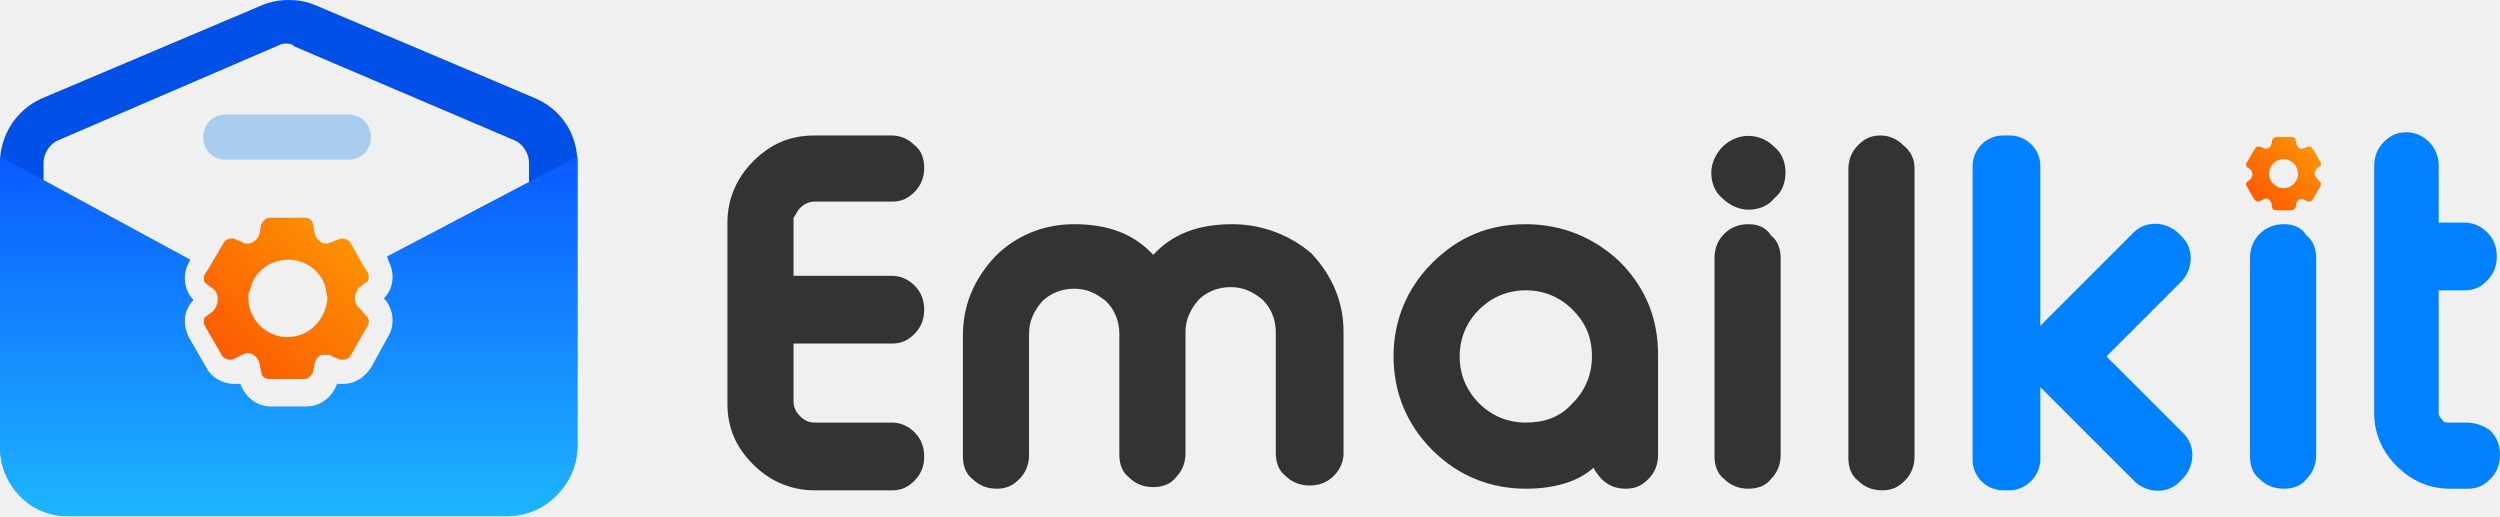
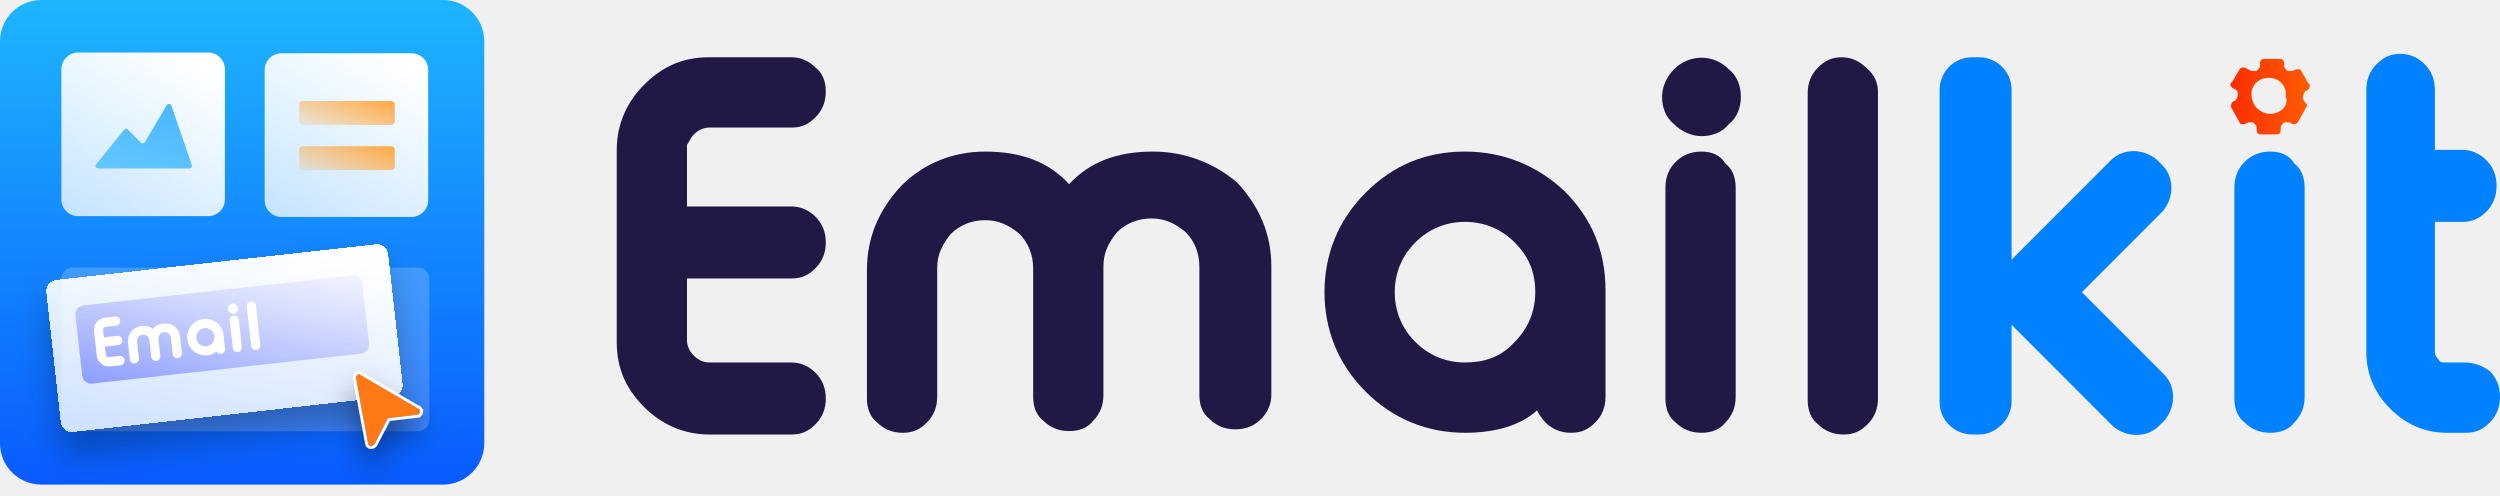
- <svg xmlns="http://www.w3.org/2000/svg" width="155" height="32" viewBox="0 0 155 32" fill="none">
-   <path d="M126.1 20.9L126.4 20.6C127.1 19.9 128.3 19.9 129.1 20.6L135.4 26.9C136.1 27.6 136.1 28.8 135.4 29.6L135.1 29.9C134.4 30.6 133.2 30.6 132.4 29.9L126.1 23.6C125.3 22.8 125.3 21.6 126.1 20.9Z" fill="#0081FF" />
-   <path fill-rule="evenodd" clip-rule="evenodd" d="M143.507 10.768C143.507 10.858 143.553 10.994 143.643 11.04L143.825 11.266C143.916 11.312 143.916 11.448 143.87 11.539L143.371 12.4C143.326 12.445 143.281 12.491 143.19 12.491H143.099L142.873 12.4C142.827 12.355 142.782 12.355 142.736 12.355H142.555C142.464 12.4 142.374 12.536 142.374 12.627L142.328 12.854C142.283 12.944 142.192 13.035 142.102 13.035H141.104C140.968 13.035 140.877 12.944 140.877 12.854L140.832 12.627C140.832 12.536 140.741 12.4 140.65 12.355C140.605 12.309 140.56 12.309 140.469 12.309C140.446 12.309 140.424 12.321 140.401 12.332C140.378 12.344 140.356 12.355 140.333 12.355L140.061 12.491H139.97C139.925 12.491 139.834 12.445 139.789 12.4L139.29 11.539C139.244 11.448 139.244 11.312 139.335 11.266L139.517 11.13C139.607 11.04 139.653 10.904 139.653 10.813C139.653 10.677 139.607 10.541 139.517 10.495L139.335 10.359C139.244 10.314 139.244 10.178 139.29 10.087L139.38 9.951L139.834 9.18C139.879 9.135 139.925 9.09 140.015 9.09H140.106L140.333 9.18C140.378 9.226 140.424 9.226 140.469 9.226C140.514 9.226 140.605 9.226 140.65 9.18C140.741 9.135 140.832 8.999 140.832 8.908L140.877 8.681C140.922 8.591 141.013 8.5 141.104 8.5H142.102C142.238 8.5 142.328 8.591 142.328 8.681L142.374 8.908C142.374 8.999 142.464 9.135 142.555 9.18C142.6 9.226 142.646 9.226 142.736 9.226C142.759 9.226 142.782 9.214 142.804 9.203C142.827 9.192 142.85 9.18 142.873 9.18L143.099 9.09H143.19C143.235 9.09 143.326 9.135 143.371 9.18L143.78 9.906L143.87 10.042C143.916 10.133 143.916 10.269 143.825 10.314L143.643 10.45C143.553 10.541 143.507 10.677 143.507 10.768ZM142.48 10.768C142.48 11.265 142.077 11.668 141.58 11.668C141.083 11.668 140.68 11.265 140.68 10.768C140.68 10.271 141.083 9.868 141.58 9.868C142.077 9.868 142.48 10.271 142.48 10.768Z" fill="url(#paint0_linear_1311_1037)" />
-   <path d="M49.6 12.9C49.8 12.7 50.1 12.5 50.5 12.5H55.3C55.9 12.5 56.3 12.3 56.7 11.9C57.1 11.5 57.3 11 57.3 10.4C57.3 9.8 57.1 9.3 56.7 9C56.3 8.6 55.8 8.4 55.3 8.4H50.5C49 8.4 47.8 8.9 46.7 10C45.7 11 45.1 12.3 45.1 13.8V25C45.1 26.5 45.6 27.7 46.7 28.8C47.7 29.8 49 30.4 50.5 30.4H55.3C55.9 30.4 56.3 30.2 56.7 29.8C57.1 29.4 57.3 28.9 57.3 28.3C57.3 27.7 57.1 27.2 56.7 26.8C56.3 26.4 55.8 26.2 55.3 26.2H50.5C50.2 26.2 49.9 26.1 49.6 25.8C49.4 25.6 49.2 25.3 49.2 24.9V21.3H55.3C55.9 21.3 56.3 21.1 56.7 20.7C57.1 20.3 57.3 19.8 57.3 19.2C57.3 18.6 57.1 18.1 56.7 17.7C56.3 17.3 55.8 17.1 55.3 17.1H49.2V13.5C49.3 13.4 49.4 13.1 49.6 12.9Z" fill="#333333" />
-   <path d="M76.4 13.9C74.3 13.9 72.7 14.5 71.5 15.8C70.3 14.5 68.7 13.9 66.6 13.9C64.7 13.9 63 14.6 61.7 15.9C60.4 17.3 59.7 18.9 59.7 20.8V28.3C59.7 28.9 59.9 29.4 60.3 29.7C60.7 30.1 61.2 30.3 61.8 30.3C62.4 30.3 62.8 30.1 63.2 29.7C63.6 29.3 63.8 28.8 63.8 28.2V20.7C63.8 19.9 64.1 19.3 64.6 18.7C65.1 18.2 65.8 17.9 66.6 17.9C67.4 17.9 68 18.2 68.6 18.7C69.1 19.2 69.4 19.9 69.4 20.7V28.2C69.4 28.8 69.6 29.3 70 29.6C70.4 30 70.9 30.2 71.5 30.2C72.1 30.2 72.6 30 72.9 29.6C73.3 29.2 73.5 28.7 73.5 28.1V20.6C73.5 19.8 73.8 19.2 74.3 18.6C74.8 18.1 75.5 17.8 76.3 17.8C77.1 17.8 77.7 18.1 78.3 18.6C78.8 19.1 79.1 19.8 79.1 20.6V28.1C79.1 28.7 79.3 29.2 79.7 29.5C80.1 29.9 80.6 30.1 81.2 30.1C81.8 30.1 82.3 29.9 82.7 29.5C83.1 29.1 83.3 28.6 83.3 28.1V20.6C83.3 18.7 82.6 17.1 81.3 15.7C80 14.6 78.3 13.9 76.4 13.9Z" fill="#333333" />
-   <path d="M94.6 13.9C92.3 13.9 90.4 14.7 88.8 16.3C87.2 17.9 86.4 19.9 86.4 22.1C86.4 24.3 87.2 26.3 88.8 27.9C90.4 29.5 92.4 30.3 94.6 30.3C96.3 30.3 97.8 29.9 98.8 29C98.9 29.2 99.1 29.5 99.3 29.7C99.7 30.1 100.2 30.3 100.8 30.3C101.4 30.3 101.8 30.1 102.2 29.7C102.6 29.3 102.8 28.8 102.8 28.2V22C102.8 19.7 102 17.8 100.4 16.2C98.8 14.7 96.8 13.9 94.6 13.9ZM94.6 26.2C93.5 26.2 92.5 25.8 91.7 25C90.9 24.2 90.5 23.2 90.5 22.1C90.5 21 90.9 20 91.7 19.2C92.5 18.4 93.5 18 94.6 18C95.7 18 96.7 18.4 97.5 19.2C98.3 20 98.7 20.9 98.7 22.1C98.7 23.2 98.3 24.2 97.5 25C96.7 25.9 95.7 26.2 94.6 26.2Z" fill="#333333" />
-   <path d="M108.4 13.9C107.8 13.9 107.3 14.1 106.9 14.5C106.5 14.9 106.3 15.4 106.3 16V28.3C106.3 28.9 106.5 29.4 106.9 29.7C107.3 30.1 107.8 30.3 108.4 30.3C109 30.3 109.5 30.1 109.8 29.7C110.2 29.3 110.4 28.8 110.4 28.2V16C110.4 15.4 110.2 14.9 109.8 14.6C109.5 14.1 109 13.9 108.4 13.9Z" fill="#333333" />
-   <path d="M106.8 9.1C106.4 9.5 106.1 10.1 106.1 10.7C106.1 11.3 106.3 11.9 106.8 12.3C107.2 12.7 107.8 13 108.4 13C109 13 109.6 12.8 110 12.3C110.5 11.9 110.7 11.3 110.7 10.7C110.7 10.1 110.5 9.5 110 9.1C109.1 8.2 107.7 8.2 106.8 9.1Z" fill="#333333" />
-   <path d="M118 9C117.6 8.6 117.1 8.4 116.6 8.4C116 8.4 115.6 8.6 115.2 9C114.8 9.4 114.6 9.9 114.6 10.5V28.4C114.6 29 114.8 29.5 115.2 29.8C115.6 30.2 116.1 30.4 116.7 30.4C117.3 30.4 117.7 30.2 118.1 29.8C118.5 29.4 118.7 28.9 118.7 28.3V10.4C118.7 9.9 118.5 9.4 118 9Z" fill="#333333" />
-   <path d="M141.6 13.9C141 13.9 140.5 14.1 140.1 14.5C139.7 14.9 139.5 15.4 139.5 16V28.3C139.5 28.9 139.7 29.4 140.1 29.7C140.5 30.1 141 30.3 141.6 30.3C142.2 30.3 142.7 30.1 143 29.7C143.4 29.3 143.6 28.8 143.6 28.2V16C143.6 15.4 143.4 14.9 143 14.6C142.7 14.1 142.2 13.9 141.6 13.9Z" fill="#0081FF" />
-   <path d="M152.9 26.2H151.8C151.6 26.2 151.5 26.2 151.4 26C151.3 25.9 151.2 25.8 151.2 25.6V18H152.8C153.4 18 153.8 17.8 154.2 17.4C154.6 17 154.8 16.5 154.8 15.9C154.8 15.3 154.6 14.8 154.2 14.4C153.8 14 153.3 13.8 152.8 13.8H151.2V10.3C151.2 9.7 151 9.2 150.6 8.8C150.2 8.4 149.7 8.2 149.2 8.2C148.6 8.2 148.2 8.4 147.8 8.8C147.4 9.2 147.2 9.7 147.2 10.3V25.6C147.2 26.9 147.7 28 148.6 28.9C149.5 29.8 150.6 30.3 151.9 30.3H153C153.6 30.3 154 30.1 154.4 29.7C154.8 29.3 155 28.8 155 28.2C155 27.6 154.8 27.1 154.4 26.7C154 26.4 153.5 26.2 152.9 26.2Z" fill="#0081FF" />
-   <path d="M126.3 23.7L126 23.4C125.3 22.7 125.3 21.5 126 20.7L132.3 14.4C133 13.7 134.2 13.7 135 14.4L135.3 14.7C136 15.4 136 16.6 135.3 17.4L129 23.7C128.3 24.4 127.1 24.4 126.3 23.7Z" fill="#0081FF" />
-   <path d="M124.6 30.4H124.2C123.2 30.4 122.3 29.6 122.3 28.5V10.3C122.3 9.3 123.1 8.4 124.2 8.4H124.6C125.6 8.4 126.5 9.2 126.5 10.3V28.5C126.5 29.5 125.6 30.4 124.6 30.4Z" fill="#0081FF" />
-   <path d="M31.5 32H4.2C1.9 32 0 30.1 0 27.7V10.1C0 8.4 1 6.8 2.6 6.1L16.3 0.3C17.3 -0.1 18.5 -0.1 19.5 0.3L33.2 6.1C34.8 6.8 35.8 8.3 35.8 10.1V27.7C35.7 30.1 33.8 32 31.5 32ZM17.8 2.7C17.6 2.7 17.5 2.7 17.3 2.8L3.6 8.7C3.1 8.9 2.7 9.5 2.7 10.1V27.7C2.7 28.6 3.3 29.2 4.1 29.2H31.4C32.2 29.2 32.8 28.5 32.8 27.7V10.1C32.8 9.5 32.4 8.9 31.9 8.7L18.3 2.9C18.2 2.8 18 2.7 17.8 2.7Z" fill="url(#paint1_linear_1311_1037)" />
-   <path d="M21.6 9.9H14C13.2 9.9 12.6 9.3 12.6 8.5C12.6 7.7 13.2 7.1 14 7.1H21.6C22.4 7.1 23 7.7 23 8.5C23 9.3 22.4 9.9 21.6 9.9Z" fill="#007CEF" fill-opacity="0.3" />
-   <path d="M24 15.9L24.1 16.2C24.5 17 24.4 17.9 23.8 18.5C24.4 19.1 24.5 20.1 24.1 20.8L23 22.8C22.6 23.4 22 23.8 21.3 23.8C21.2 23.8 21 23.8 20.9 23.8C20.6 24.6 19.9 25.2 19 25.2H16.8C15.9 25.2 15.2 24.6 14.9 23.8C14.8 23.8 14.6 23.8 14.5 23.8C13.8 23.8 13.1 23.4 12.8 22.8L11.7 20.9C11.3 20.1 11.4 19.2 12 18.6C11.4 18 11.3 17 11.7 16.3L11.8 16.1L0 9.7V27.7C0 30.1 1.9 32 4.1 32H31.4C33.7 32 35.801 30.1 35.801 27.7V9.7L24 15.9Z" fill="url(#paint2_linear_1311_1037)" />
-   <path d="M22.3 19.1C22.1 19 22 18.7 22 18.5C22 18.3 22.1 18 22.3 17.8L22.7 17.5C22.9 17.4 22.9 17.1 22.8 16.9L22.6 16.6L21.7 15C21.6 14.9 21.4 14.8 21.3 14.8C21.2 14.8 21.2 14.8 21.1 14.8L20.6 15C20.5 15 20.4 15.1 20.3 15.1C20.1 15.1 20 15.1 19.9 15C19.7 14.9 19.5 14.6 19.5 14.4L19.4 13.9C19.4 13.7 19.2 13.5 18.9 13.5H16.7C16.5 13.5 16.3 13.7 16.2 13.9L16.1 14.4C16.1 14.6 15.9 14.9 15.7 15C15.6 15.1 15.4 15.1 15.3 15.1C15.2 15.1 15.1 15.1 15 15L14.5 14.8C14.4 14.8 14.4 14.8 14.3 14.8C14.1 14.8 14 14.9 13.9 15L12.9 16.7L12.7 17C12.6 17.2 12.6 17.5 12.8 17.6L13.2 17.9C13.4 18 13.5 18.3 13.5 18.6C13.5 18.8 13.4 19.1 13.2 19.3L12.8 19.6C12.6 19.7 12.6 20 12.7 20.2L13.8 22.1C13.9 22.2 14.1 22.3 14.2 22.3C14.3 22.3 14.3 22.3 14.4 22.3L15 22C15.1 22 15.2 21.9 15.3 21.9C15.5 21.9 15.6 21.9 15.7 22C15.9 22.1 16.1 22.4 16.1 22.6L16.2 23.1C16.2 23.3 16.4 23.5 16.7 23.5H18.9C19.1 23.5 19.3 23.3 19.4 23.1L19.5 22.6C19.5 22.4 19.7 22.1 19.9 22C20 22 20.2 22 20.3 22C20.4 22 20.5 22 20.6 22.1L21.1 22.3C21.2 22.3 21.2 22.3 21.3 22.3C21.5 22.3 21.6 22.2 21.7 22.1L22.8 20.2C22.9 20 22.9 19.7 22.7 19.6L22.3 19.1ZM17.8 20.9C16.5 20.9 15.4 19.8 15.4 18.5C15.4 18.3 15.4 18.1 15.5 18C15.7 16.9 16.7 16.1 17.9 16.1C19 16.1 20 16.9 20.2 17.9C20.2 18.1 20.3 18.3 20.3 18.5C20.2 19.8 19.2 20.9 17.8 20.9Z" fill="url(#paint3_linear_1311_1037)" />
+ <svg xmlns="http://www.w3.org/2000/svg" width="227" height="45" viewBox="0 0 227 45" fill="none">
+   <rect width="43.972" height="44" rx="3.75" fill="url(#paint0_linear_6006_462)" />
+   <rect x="5.573" y="4.769" width="14.849" height="14.858" rx="1.52" fill="url(#paint1_linear_6006_462)" />
+   <rect x="5.573" y="24.297" width="33.41" height="14.858" rx="1.013" fill="white" fill-opacity="0.2" />
+   <g filter="url(#filter0_d_6006_462)">
+     <rect width="31.236" height="13.892" rx="1.013" transform="matrix(0.993837 -0.110847 0.110705 0.993853 4.08897 25.5283)" fill="url(#paint2_linear_6006_462)" shape-rendering="crispEdges" />
+   </g>
+   <rect opacity="0.6" width="26.213" height="7.144" rx="0.822" transform="matrix(0.993837 -0.110847 0.110705 0.993853 6.76111 27.8213)" fill="url(#paint3_linear_6006_462)" />
+   <rect x="24.032" y="4.838" width="14.849" height="14.858" rx="1.52" fill="url(#paint4_linear_6006_462)" />
+   <g filter="url(#filter1_d_6006_462)">
+     <path d="M37.944 37.08L32.747 34.034C32.598 33.885 32.45 33.959 32.376 34.108C32.301 34.182 32.301 34.257 32.301 34.331L33.415 40.274C33.415 40.423 33.638 40.572 33.786 40.497C33.861 40.497 33.935 40.423 34.009 40.349L35.197 38.045C35.197 37.971 35.271 37.971 35.271 37.971L37.87 37.674C38.018 37.674 38.167 37.526 38.167 37.303C38.092 37.228 38.092 37.08 37.944 37.08Z" fill="#FF7917" />
+     <path d="M38.294 37.302C38.294 37.571 38.113 37.79 37.883 37.798L37.884 37.799L35.313 38.093L35.309 38.103L34.122 40.407L34.113 40.424L34.098 40.438C34.063 40.474 34.019 40.518 33.973 40.552C33.935 40.581 33.882 40.61 33.819 40.619C33.697 40.668 33.568 40.633 33.478 40.577C33.39 40.522 33.301 40.422 33.291 40.297L32.177 34.354L32.174 34.342V34.331C32.174 34.257 32.173 34.141 32.275 34.031C32.323 33.946 32.397 33.867 32.499 33.837C32.61 33.806 32.721 33.843 32.815 33.927L37.989 36.959C38.031 36.965 38.069 36.977 38.102 37C38.145 37.029 38.173 37.067 38.192 37.098C38.208 37.125 38.226 37.162 38.234 37.177C38.245 37.199 38.252 37.209 38.256 37.214L38.294 37.251V37.302Z" stroke="white" stroke-width="0.253" />
+   </g>
+   <rect x="27.167" y="9.173" width="8.679" height="2.171" rx="0.329" fill="url(#paint5_linear_6006_462)" />
+   <rect x="27.167" y="13.273" width="8.679" height="2.171" rx="0.329" fill="url(#paint6_linear_6006_462)" />
+   <path d="M11.264 11.787L8.726 14.915C8.602 15.068 8.711 15.297 8.908 15.297H17.192C17.353 15.297 17.466 15.139 17.413 14.986L15.563 9.59C15.498 9.401 15.241 9.375 15.139 9.547L13.156 12.905C13.079 13.037 12.897 13.06 12.789 12.951L11.612 11.769C11.514 11.67 11.352 11.679 11.264 11.787Z" fill="url(#paint7_linear_6006_462)" />
+   <path d="M9.42 29.775C9.456 29.73 9.511 29.683 9.592 29.674L10.555 29.567C10.675 29.553 10.751 29.504 10.822 29.415C10.893 29.326 10.922 29.221 10.909 29.101C10.896 28.98 10.844 28.884 10.757 28.833C10.668 28.762 10.563 28.733 10.463 28.744L9.5 28.851C9.199 28.885 8.969 29.012 8.773 29.258C8.595 29.481 8.504 29.755 8.537 30.056L8.787 32.305C8.821 32.606 8.948 32.836 9.193 33.032C9.416 33.21 9.691 33.301 9.992 33.268L10.955 33.16C11.075 33.147 11.151 33.098 11.222 33.008C11.294 32.919 11.323 32.814 11.309 32.694C11.296 32.574 11.244 32.478 11.155 32.406C11.066 32.335 10.961 32.306 10.861 32.317L9.898 32.425C9.838 32.431 9.775 32.418 9.708 32.364C9.664 32.329 9.617 32.273 9.608 32.193L9.527 31.47L10.751 31.334C10.872 31.32 10.948 31.271 11.019 31.182C11.09 31.092 11.119 30.988 11.106 30.867C11.092 30.747 11.041 30.651 10.952 30.579C10.863 30.508 10.758 30.479 10.658 30.49L9.434 30.627L9.353 29.904C9.371 29.882 9.384 29.819 9.42 29.775Z" fill="white" />
+   <path d="M14.821 29.378C14.4 29.425 14.092 29.581 13.88 29.869C13.611 29.635 13.276 29.55 12.855 29.597C12.474 29.64 12.148 29.818 11.916 30.108C11.687 30.418 11.582 30.755 11.625 31.137L11.792 32.642C11.806 32.763 11.857 32.858 11.944 32.91C12.033 32.981 12.138 33.01 12.258 32.997C12.379 32.983 12.454 32.934 12.526 32.845C12.597 32.755 12.626 32.651 12.613 32.53L12.445 31.025C12.427 30.864 12.474 30.737 12.561 30.605C12.65 30.494 12.784 30.418 12.944 30.4C13.105 30.382 13.232 30.429 13.363 30.516C13.475 30.605 13.551 30.739 13.569 30.899L13.736 32.405C13.75 32.525 13.801 32.621 13.888 32.672C13.977 32.744 14.082 32.773 14.202 32.759C14.323 32.746 14.418 32.695 14.47 32.608C14.541 32.518 14.57 32.413 14.557 32.293L14.389 30.788C14.371 30.627 14.418 30.5 14.505 30.368C14.594 30.256 14.728 30.181 14.888 30.163C15.049 30.145 15.176 30.192 15.307 30.279C15.419 30.368 15.495 30.502 15.513 30.662L15.68 32.168C15.694 32.288 15.745 32.384 15.832 32.435C15.921 32.507 16.026 32.535 16.146 32.522C16.267 32.509 16.363 32.457 16.434 32.368C16.505 32.279 16.534 32.174 16.523 32.074L16.355 30.568C16.313 30.187 16.137 29.881 15.845 29.629C15.559 29.438 15.202 29.335 14.821 29.378Z" fill="white" />
+   <path d="M18.468 28.969C18.007 29.02 17.644 29.223 17.358 29.58C17.073 29.937 16.957 30.357 17.006 30.798C17.056 31.24 17.261 31.623 17.618 31.909C17.974 32.194 18.394 32.31 18.835 32.261C19.176 32.223 19.468 32.109 19.649 31.906C19.673 31.944 19.72 32 19.765 32.035C19.854 32.106 19.959 32.136 20.079 32.122C20.199 32.109 20.275 32.059 20.346 31.97C20.418 31.881 20.447 31.776 20.433 31.656L20.295 30.411C20.243 29.949 20.04 29.586 19.684 29.3C19.329 29.035 18.91 28.919 18.468 28.969ZM18.743 31.438C18.523 31.462 18.313 31.404 18.135 31.262C17.956 31.119 17.854 30.927 17.829 30.706C17.805 30.486 17.862 30.276 18.005 30.098C18.148 29.919 18.339 29.816 18.56 29.792C18.781 29.767 18.99 29.825 19.169 29.968C19.347 30.11 19.448 30.282 19.474 30.523C19.499 30.744 19.441 30.953 19.298 31.132C19.158 31.331 18.964 31.413 18.743 31.438Z" fill="white" />
+   <path d="M21.238 28.661C21.118 28.674 21.022 28.726 20.951 28.815C20.879 28.904 20.85 29.009 20.864 29.13L21.139 31.599C21.152 31.719 21.203 31.815 21.29 31.866C21.38 31.938 21.484 31.967 21.605 31.953C21.725 31.94 21.821 31.889 21.872 31.802C21.944 31.712 21.973 31.607 21.959 31.487L21.686 29.038C21.673 28.917 21.622 28.821 21.535 28.77C21.463 28.677 21.358 28.648 21.238 28.661Z" fill="white" />
+   <path d="M20.81 27.735C20.739 27.824 20.692 27.951 20.706 28.071C20.719 28.192 20.773 28.308 20.882 28.377C20.971 28.448 21.098 28.495 21.219 28.482C21.339 28.468 21.455 28.415 21.524 28.305C21.615 28.214 21.642 28.089 21.629 27.968C21.615 27.848 21.562 27.732 21.453 27.663C21.252 27.502 20.971 27.534 20.81 27.735Z" fill="white" />
+   <path d="M23.058 27.461C22.969 27.39 22.864 27.361 22.764 27.372C22.643 27.385 22.568 27.434 22.496 27.524C22.425 27.613 22.396 27.718 22.41 27.838L22.81 31.432C22.823 31.552 22.874 31.648 22.961 31.699C23.051 31.771 23.155 31.8 23.276 31.786C23.396 31.773 23.472 31.724 23.543 31.634C23.615 31.545 23.644 31.44 23.63 31.32L23.23 27.726C23.219 27.626 23.168 27.53 23.058 27.461Z" fill="white" />
+   <path d="M182.031 24.662L182.498 24.195C183.587 23.105 185.454 23.105 186.699 24.195L196.501 34.004C197.59 35.094 197.59 36.962 196.501 38.208L196.034 38.675C194.945 39.765 193.078 39.765 191.833 38.675L182.031 28.866C180.786 27.62 180.786 25.752 182.031 24.662Z" fill="#0081FF" />
+   <path d="M209.263 9.246C209.108 9.09 209.108 8.935 209.108 8.779C209.108 8.623 209.263 8.468 209.263 8.312L209.574 8.156C209.73 8 209.73 7.845 209.73 7.689L209.574 7.533L208.952 6.444C208.952 6.288 208.796 6.288 208.641 6.288H208.485L208.174 6.444H208.018C207.863 6.444 207.863 6.444 207.707 6.444C207.552 6.288 207.396 6.132 207.396 5.976V5.665C207.396 5.509 207.24 5.354 207.085 5.354H205.529C205.373 5.354 205.218 5.509 205.218 5.665V5.976C205.218 6.132 205.062 6.288 204.907 6.444C204.751 6.444 204.751 6.444 204.595 6.444H204.44L203.817 6.132C203.817 6.132 203.817 6.132 203.662 6.132C203.506 6.132 203.506 6.132 203.351 6.288L202.728 7.378L202.573 7.533C202.417 7.689 202.573 7.845 202.728 8L203.039 8.156C203.195 8.312 203.195 8.468 203.195 8.623C203.195 8.779 203.039 8.935 203.039 9.09L202.728 9.246C202.573 9.402 202.573 9.557 202.573 9.713L203.351 11.114C203.351 11.27 203.506 11.27 203.662 11.27H203.817L204.129 11.114H204.284C204.44 11.114 204.44 11.114 204.595 11.114C204.751 11.27 204.907 11.426 204.907 11.582V11.893C204.907 12.049 205.062 12.204 205.218 12.204H206.774C206.929 12.204 207.085 12.049 207.085 11.893V11.582C207.085 11.426 207.24 11.27 207.396 11.114C207.552 11.114 207.552 11.114 207.707 11.114H207.863L208.174 11.27C208.174 11.27 208.174 11.27 208.33 11.27C208.485 11.27 208.485 11.27 208.641 11.114L209.419 9.713C209.574 9.557 209.419 9.402 209.263 9.246ZM206.151 10.336C205.218 10.336 204.44 9.557 204.44 8.623C204.44 8.468 204.44 8.312 204.44 8.312C204.595 7.533 205.218 7.066 205.996 7.066C206.774 7.066 207.396 7.533 207.552 8.312C207.552 8.468 207.552 8.623 207.552 8.779C207.863 9.557 207.085 10.336 206.151 10.336Z" fill="url(#paint8_linear_6006_462)" />
+   <path d="M63.001 12.206C63.312 11.894 63.779 11.583 64.402 11.583H71.87C72.804 11.583 73.426 11.271 74.049 10.649C74.671 10.026 74.982 9.247 74.982 8.313C74.982 7.379 74.671 6.601 74.049 6.134C73.426 5.511 72.648 5.199 71.87 5.199H64.402C62.068 5.199 60.201 5.978 58.489 7.69C56.933 9.247 55.999 11.271 55.999 13.607V31.045C55.999 33.38 56.778 35.249 58.489 36.961C60.045 38.518 62.068 39.453 64.402 39.453H71.87C72.804 39.453 73.426 39.141 74.049 38.518C74.671 37.895 74.982 37.117 74.982 36.183C74.982 35.249 74.671 34.47 74.049 33.847C73.426 33.225 72.648 32.913 71.87 32.913H64.402C63.935 32.913 63.468 32.758 63.001 32.291C62.69 31.979 62.379 31.512 62.379 30.889V25.284H71.87C72.804 25.284 73.426 24.973 74.049 24.35C74.671 23.727 74.982 22.949 74.982 22.015C74.982 21.08 74.671 20.302 74.049 19.679C73.426 19.056 72.648 18.745 71.87 18.745H62.379V13.14C62.535 12.984 62.69 12.517 63.001 12.206Z" fill="#211846" />
+   <path d="M104.702 13.763C101.435 13.763 98.945 14.697 97.078 16.721C95.211 14.697 92.721 13.763 89.454 13.763C86.497 13.763 83.852 14.853 81.829 16.877C79.807 19.056 78.718 21.547 78.718 24.506V36.183C78.718 37.117 79.029 37.896 79.651 38.363C80.273 38.986 81.052 39.297 81.985 39.297C82.919 39.297 83.541 38.986 84.163 38.363C84.786 37.74 85.097 36.961 85.097 36.027V24.35C85.097 23.105 85.564 22.17 86.342 21.236C87.12 20.458 88.209 19.991 89.454 19.991C90.698 19.991 91.632 20.458 92.566 21.236C93.344 22.015 93.81 23.105 93.81 24.35V36.027C93.81 36.961 94.122 37.74 94.744 38.207C95.366 38.83 96.144 39.141 97.078 39.141C98.011 39.141 98.789 38.83 99.256 38.207C99.879 37.584 100.19 36.806 100.19 35.871V24.194C100.19 22.949 100.657 22.015 101.435 21.08C102.213 20.302 103.302 19.835 104.546 19.835C105.791 19.835 106.725 20.302 107.658 21.08C108.436 21.859 108.903 22.949 108.903 24.194V35.871C108.903 36.806 109.214 37.584 109.837 38.051C110.459 38.674 111.237 38.986 112.171 38.986C113.104 38.986 113.882 38.674 114.505 38.051C115.127 37.428 115.438 36.65 115.438 35.871V24.194C115.438 21.236 114.349 18.745 112.326 16.565C110.304 14.853 107.658 13.763 104.702 13.763Z" fill="#211846" />
+   <path d="M133.023 13.763C129.444 13.763 126.488 15.008 123.998 17.499C121.509 19.991 120.264 23.105 120.264 26.53C120.264 29.955 121.509 33.069 123.998 35.56C126.488 38.051 129.6 39.297 133.023 39.297C135.668 39.297 138.002 38.674 139.558 37.273C139.713 37.584 140.025 38.051 140.336 38.363C140.958 38.986 141.736 39.297 142.67 39.297C143.603 39.297 144.226 38.986 144.848 38.363C145.47 37.74 145.782 36.961 145.782 36.027V26.374C145.782 22.793 144.537 19.835 142.047 17.344C139.558 15.008 136.446 13.763 133.023 13.763ZM133.023 32.913C131.311 32.913 129.755 32.291 128.51 31.045C127.266 29.799 126.643 28.242 126.643 26.53C126.643 24.817 127.266 23.26 128.51 22.015C129.755 20.769 131.311 20.146 133.023 20.146C134.734 20.146 136.29 20.769 137.535 22.015C138.78 23.26 139.402 24.661 139.402 26.53C139.402 28.242 138.78 29.799 137.535 31.045C136.29 32.446 134.734 32.913 133.023 32.913Z" fill="#211846" />
+   <path d="M154.488 13.763C153.555 13.763 152.777 14.074 152.154 14.697C151.532 15.32 151.221 16.098 151.221 17.032V36.183C151.221 37.117 151.532 37.896 152.154 38.363C152.777 38.986 153.555 39.297 154.488 39.297C155.422 39.297 156.2 38.986 156.667 38.363C157.289 37.74 157.6 36.961 157.6 36.027V17.032C157.6 16.098 157.289 15.32 156.667 14.853C156.2 14.074 155.422 13.763 154.488 13.763Z" fill="#211846" />
+   <path d="M152.002 6.29C151.38 6.913 150.913 7.847 150.913 8.781C150.913 9.715 151.224 10.649 152.002 11.272C152.624 11.895 153.558 12.362 154.492 12.362C155.425 12.362 156.359 12.051 156.981 11.272C157.759 10.649 158.07 9.715 158.07 8.781C158.07 7.847 157.759 6.913 156.981 6.29C155.581 4.889 153.402 4.889 152.002 6.29Z" fill="#211846" />
+   <path d="M169.429 6.134C168.806 5.511 168.028 5.199 167.25 5.199C166.317 5.199 165.694 5.511 165.072 6.134C164.45 6.756 164.138 7.535 164.138 8.469V36.339C164.138 37.273 164.45 38.051 165.072 38.518C165.694 39.141 166.472 39.453 167.406 39.453C168.34 39.453 168.962 39.141 169.584 38.518C170.207 37.895 170.518 37.117 170.518 36.183V8.313C170.518 7.535 170.207 6.756 169.429 6.134Z" fill="#211846" />
+   <path d="M206.148 13.763C205.215 13.763 204.437 14.074 203.814 14.697C203.192 15.32 202.881 16.098 202.881 17.032V36.183C202.881 37.117 203.192 37.896 203.814 38.363C204.437 38.986 205.215 39.297 206.148 39.297C207.082 39.297 207.86 38.986 208.327 38.363C208.949 37.74 209.26 36.961 209.26 36.027V17.032C209.26 16.098 208.949 15.32 208.327 14.853C207.86 14.074 207.082 13.763 206.148 13.763Z" fill="#0081FF" />
+   <path d="M223.733 32.914H222.021C221.71 32.914 221.555 32.914 221.399 32.603C221.243 32.447 221.088 32.291 221.088 31.98V20.147H223.577C224.511 20.147 225.133 19.835 225.756 19.213C226.378 18.59 226.689 17.811 226.689 16.877C226.689 15.943 226.378 15.165 225.756 14.542C225.133 13.919 224.355 13.608 223.577 13.608H221.088V8.158C221.088 7.224 220.777 6.446 220.154 5.823C219.532 5.2 218.754 4.889 217.976 4.889C217.042 4.889 216.42 5.2 215.798 5.823C215.175 6.446 214.864 7.224 214.864 8.158V31.98C214.864 34.004 215.642 35.717 217.042 37.118C218.443 38.519 220.154 39.297 222.177 39.297H223.888C224.822 39.297 225.444 38.986 226.067 38.363C226.689 37.741 227 36.962 227 36.028C227 35.094 226.689 34.315 226.067 33.693C225.444 33.225 224.666 32.914 223.733 32.914Z" fill="#0081FF" />
+   <path d="M182.344 29.02L181.877 28.552C180.788 27.463 180.788 25.594 181.877 24.349L191.679 14.54C192.769 13.45 194.636 13.45 195.88 14.54L196.347 15.007C197.436 16.097 197.436 17.965 196.347 19.211L186.545 29.02C185.456 30.109 183.588 30.109 182.344 29.02Z" fill="#0081FF" />
+   <path d="M179.695 39.453H179.073C177.517 39.453 176.116 38.207 176.116 36.494V8.158C176.116 6.601 177.361 5.199 179.073 5.199H179.695C181.251 5.199 182.651 6.445 182.651 8.158V36.494C182.651 38.051 181.251 39.453 179.695 39.453Z" fill="#0081FF" />
  <defs>
-     <linearGradient id="paint0_linear_1311_1037" x1="139.924" y1="12.443" x2="143.299" y2="9.068" gradientUnits="userSpaceOnUse">
-       <stop stop-color="#FC5C02" />
-       <stop offset="1" stop-color="#FC9202" />
+     <filter id="filter0_d_6006_462" x="1.156" y="21.159" width="38.449" height="23.135" filterUnits="userSpaceOnUse" color-interpolation-filters="sRGB">
+       <feFlood flood-opacity="0" result="BackgroundImageFix" />
+       <feColorMatrix in="SourceAlpha" type="matrix" values="0 0 0 0 0 0 0 0 0 0 0 0 0 0 0 0 0 0 127 0" result="hardAlpha" />
+       <feOffset dy="2.026" />
+       <feGaussianBlur stdDeviation="1.52" />
+       <feComposite in2="hardAlpha" operator="out" />
+       <feColorMatrix type="matrix" values="0 0 0 0 0.008 0 0 0 0 0.032 0 0 0 0 0.079 0 0 0 0.3 0" />
+       <feBlend mode="normal" in2="BackgroundImageFix" result="effect1_dropShadow_6006_462" />
+       <feBlend mode="normal" in="SourceGraphic" in2="effect1_dropShadow_6006_462" result="shape" />
+     </filter>
+     <filter id="filter1_d_6006_462" x="29.515" y="32.686" width="11.437" height="12.137" filterUnits="userSpaceOnUse" color-interpolation-filters="sRGB">
+       <feFlood flood-opacity="0" result="BackgroundImageFix" />
+       <feColorMatrix in="SourceAlpha" type="matrix" values="0 0 0 0 0 0 0 0 0 0 0 0 0 0 0 0 0 0 127 0" result="hardAlpha" />
+       <feOffset dy="1.52" />
+       <feGaussianBlur stdDeviation="1.266" />
+       <feComposite in2="hardAlpha" operator="out" />
+       <feColorMatrix type="matrix" values="0 0 0 0 0.008 0 0 0 0 0.031 0 0 0 0 0.078 0 0 0 0.4 0" />
+       <feBlend mode="normal" in2="BackgroundImageFix" result="effect1_dropShadow_6006_462" />
+       <feBlend mode="normal" in="SourceGraphic" in2="effect1_dropShadow_6006_462" result="shape" />
+     </filter>
+     <linearGradient id="paint0_linear_6006_462" x1="22.01" y1="43.976" x2="22.01" y2="-0.033" gradientUnits="userSpaceOnUse">
+       <stop stop-color="#095BFF" />
+       <stop offset="1" stop-color="#1EB5FE" />
    </linearGradient>
-     <linearGradient id="paint1_linear_1311_1037" x1="17.827" y1="32" x2="17.827" y2="0" gradientUnits="userSpaceOnUse">
-       <stop stop-color="#1EB5FE" />
-       <stop offset="0.65" stop-color="#0050E7" />
+     <linearGradient id="paint1_linear_6006_462" x1="17.005" y1="4.769" x2="7.236" y2="19.621" gradientUnits="userSpaceOnUse">
+       <stop stop-color="white" />
+       <stop offset="1" stop-color="white" stop-opacity="0.76" />
    </linearGradient>
-     <linearGradient id="paint2_linear_1311_1037" x1="17.82" y1="32" x2="17.82" y2="9.696" gradientUnits="userSpaceOnUse">
-       <stop stop-color="#1EB5FE" />
-       <stop offset="1" stop-color="#095BFF" />
+     <linearGradient id="paint2_linear_6006_462" x1="24.048" y1="1.70274e-07" x2="18.691" y2="18.327" gradientUnits="userSpaceOnUse">
+       <stop stop-color="white" />
+       <stop offset="1" stop-color="white" stop-opacity="0.76" />
    </linearGradient>
-     <linearGradient id="paint3_linear_1311_1037" x1="14.098" y1="22.195" x2="21.54" y2="14.752" gradientUnits="userSpaceOnUse">
-       <stop stop-color="#FC5C02" />
-       <stop offset="1" stop-color="#FC9202" />
+     <linearGradient id="paint3_linear_6006_462" x1="-0.714" y1="6.334" x2="4.371" y2="-8.544" gradientUnits="userSpaceOnUse">
+       <stop stop-color="#5E6EFF" />
+       <stop offset="1" stop-color="#F1F3FE" stop-opacity="0.76" />
+     </linearGradient>
+     <linearGradient id="paint4_linear_6006_462" x1="35.464" y1="4.838" x2="25.695" y2="19.691" gradientUnits="userSpaceOnUse">
+       <stop stop-color="white" />
+       <stop offset="1" stop-color="white" stop-opacity="0.76" />
+     </linearGradient>
+     <linearGradient id="paint5_linear_6006_462" x1="35.726" y1="9.089" x2="33.551" y2="14.892" gradientUnits="userSpaceOnUse">
+       <stop stop-color="#FFBB6B" />
+       <stop offset="0" stop-color="#FFA740" />
+       <stop offset="1" stop-color="#FFA740" stop-opacity="0" />
+     </linearGradient>
+     <linearGradient id="paint6_linear_6006_462" x1="35.726" y1="13.189" x2="33.551" y2="18.992" gradientUnits="userSpaceOnUse">
+       <stop stop-color="#FFBB6B" />
+       <stop offset="0" stop-color="#FFA740" />
+       <stop offset="1" stop-color="#FFA740" stop-opacity="0" />
+     </linearGradient>
+     <linearGradient id="paint7_linear_6006_462" x1="15.802" y1="10.484" x2="13.727" y2="16.521" gradientUnits="userSpaceOnUse">
+       <stop stop-color="#4DB9FF" />
+       <stop offset="1" stop-color="#62C7FF" />
+     </linearGradient>
+     <linearGradient id="paint8_linear_6006_462" x1="202.648" y1="8.707" x2="209.637" y2="8.707" gradientUnits="userSpaceOnUse">
+       <stop stop-color="#FC2F02" />
+       <stop offset="1" stop-color="#FF5C00" />
    </linearGradient>
  </defs>
</svg>
